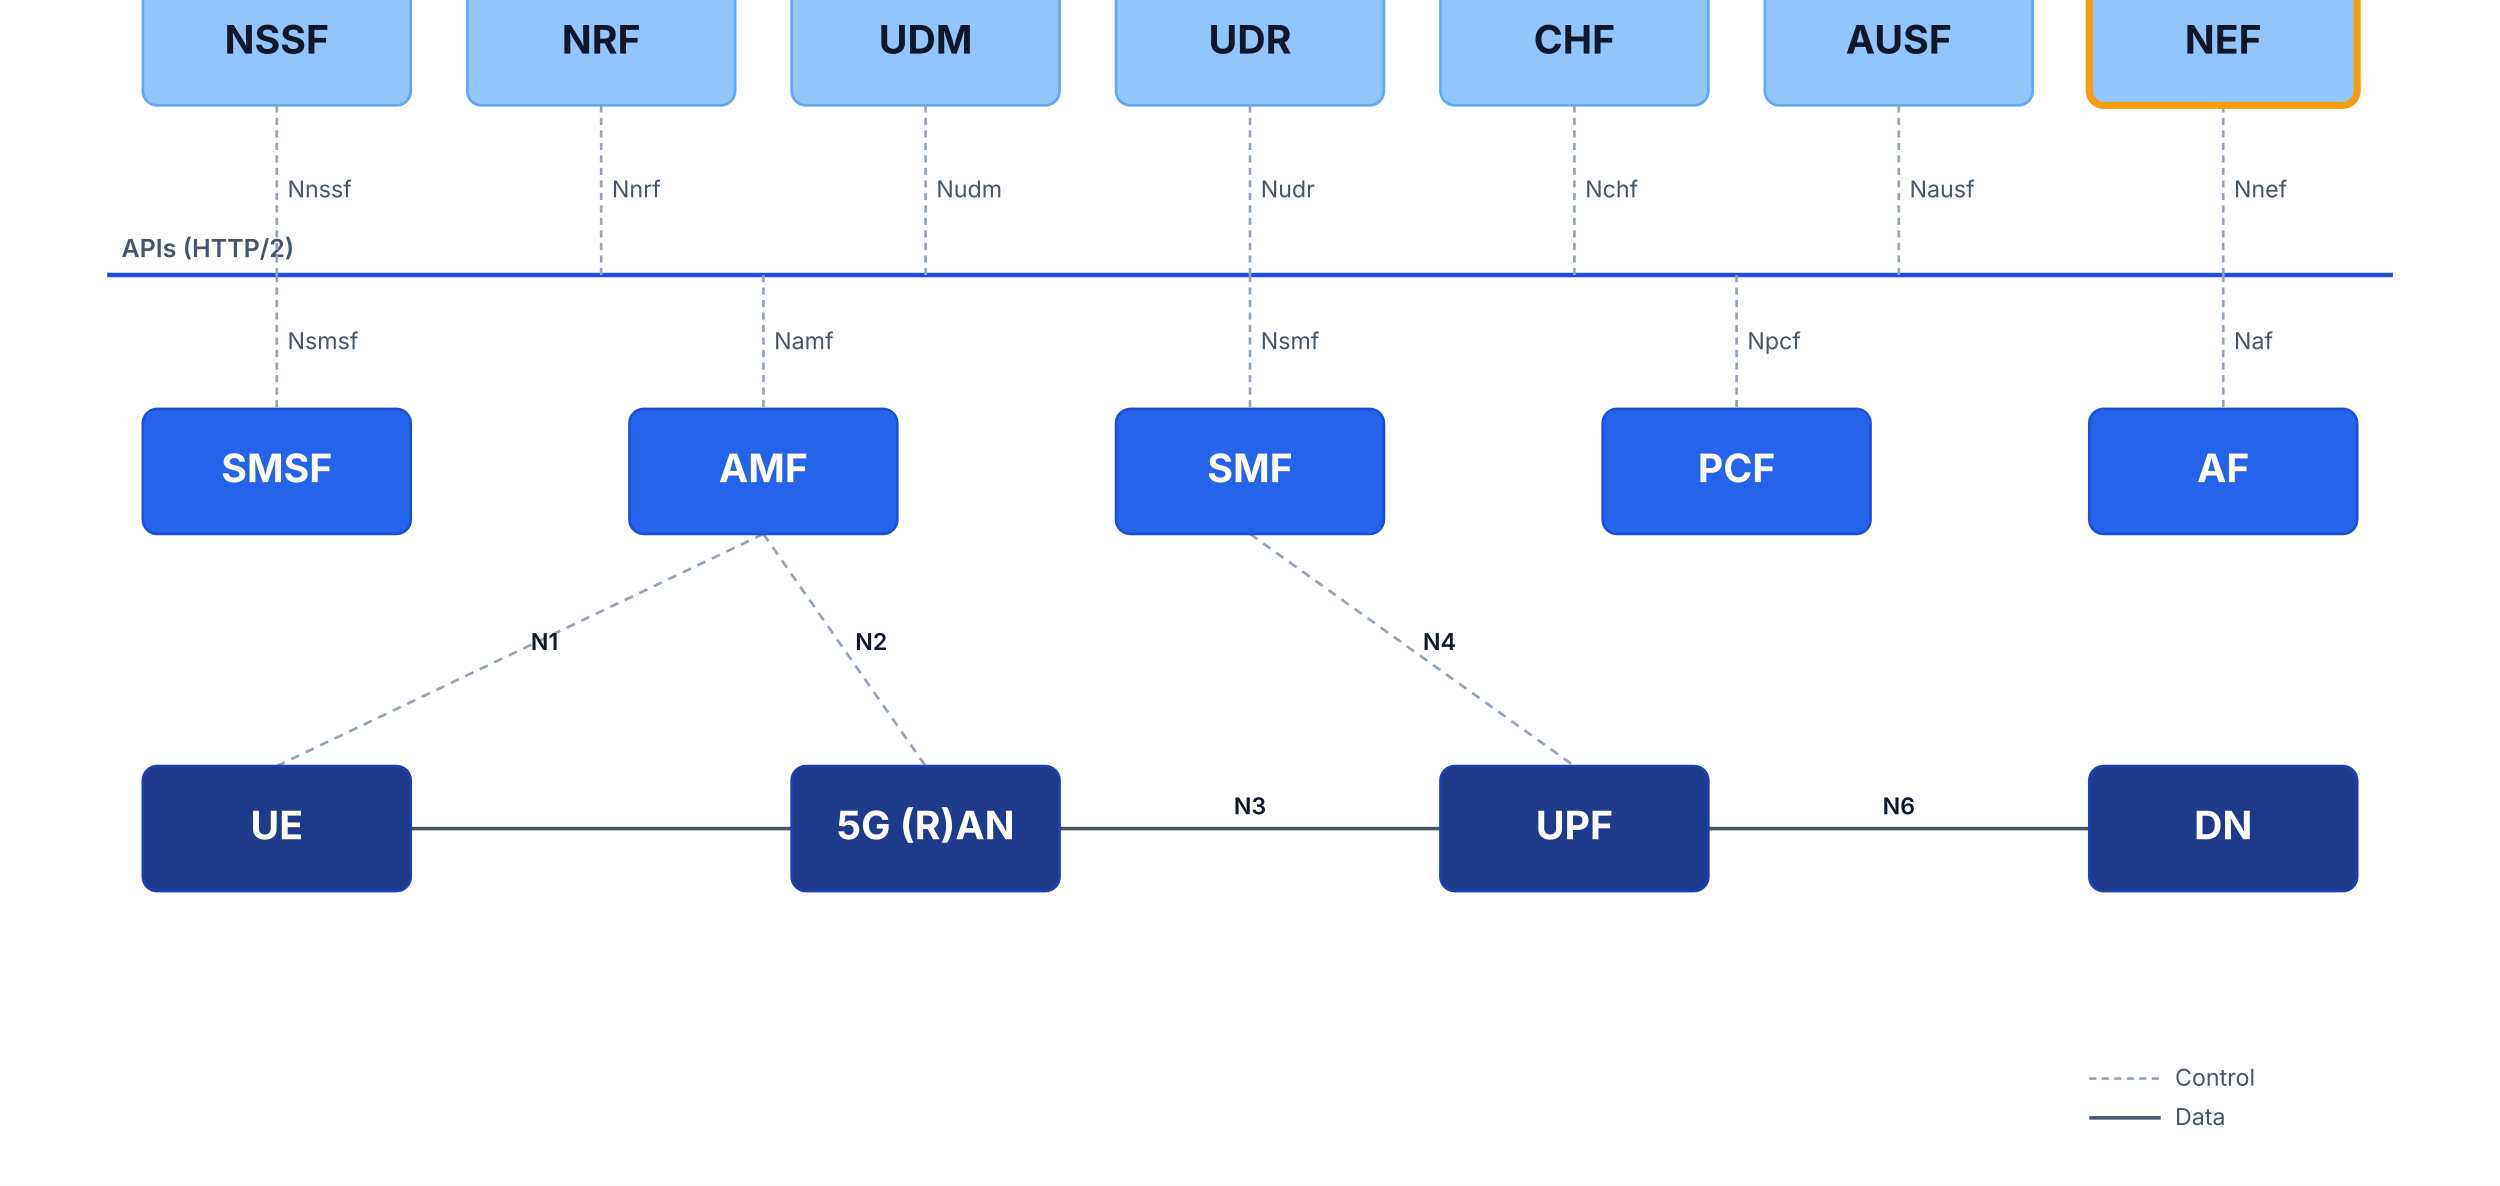
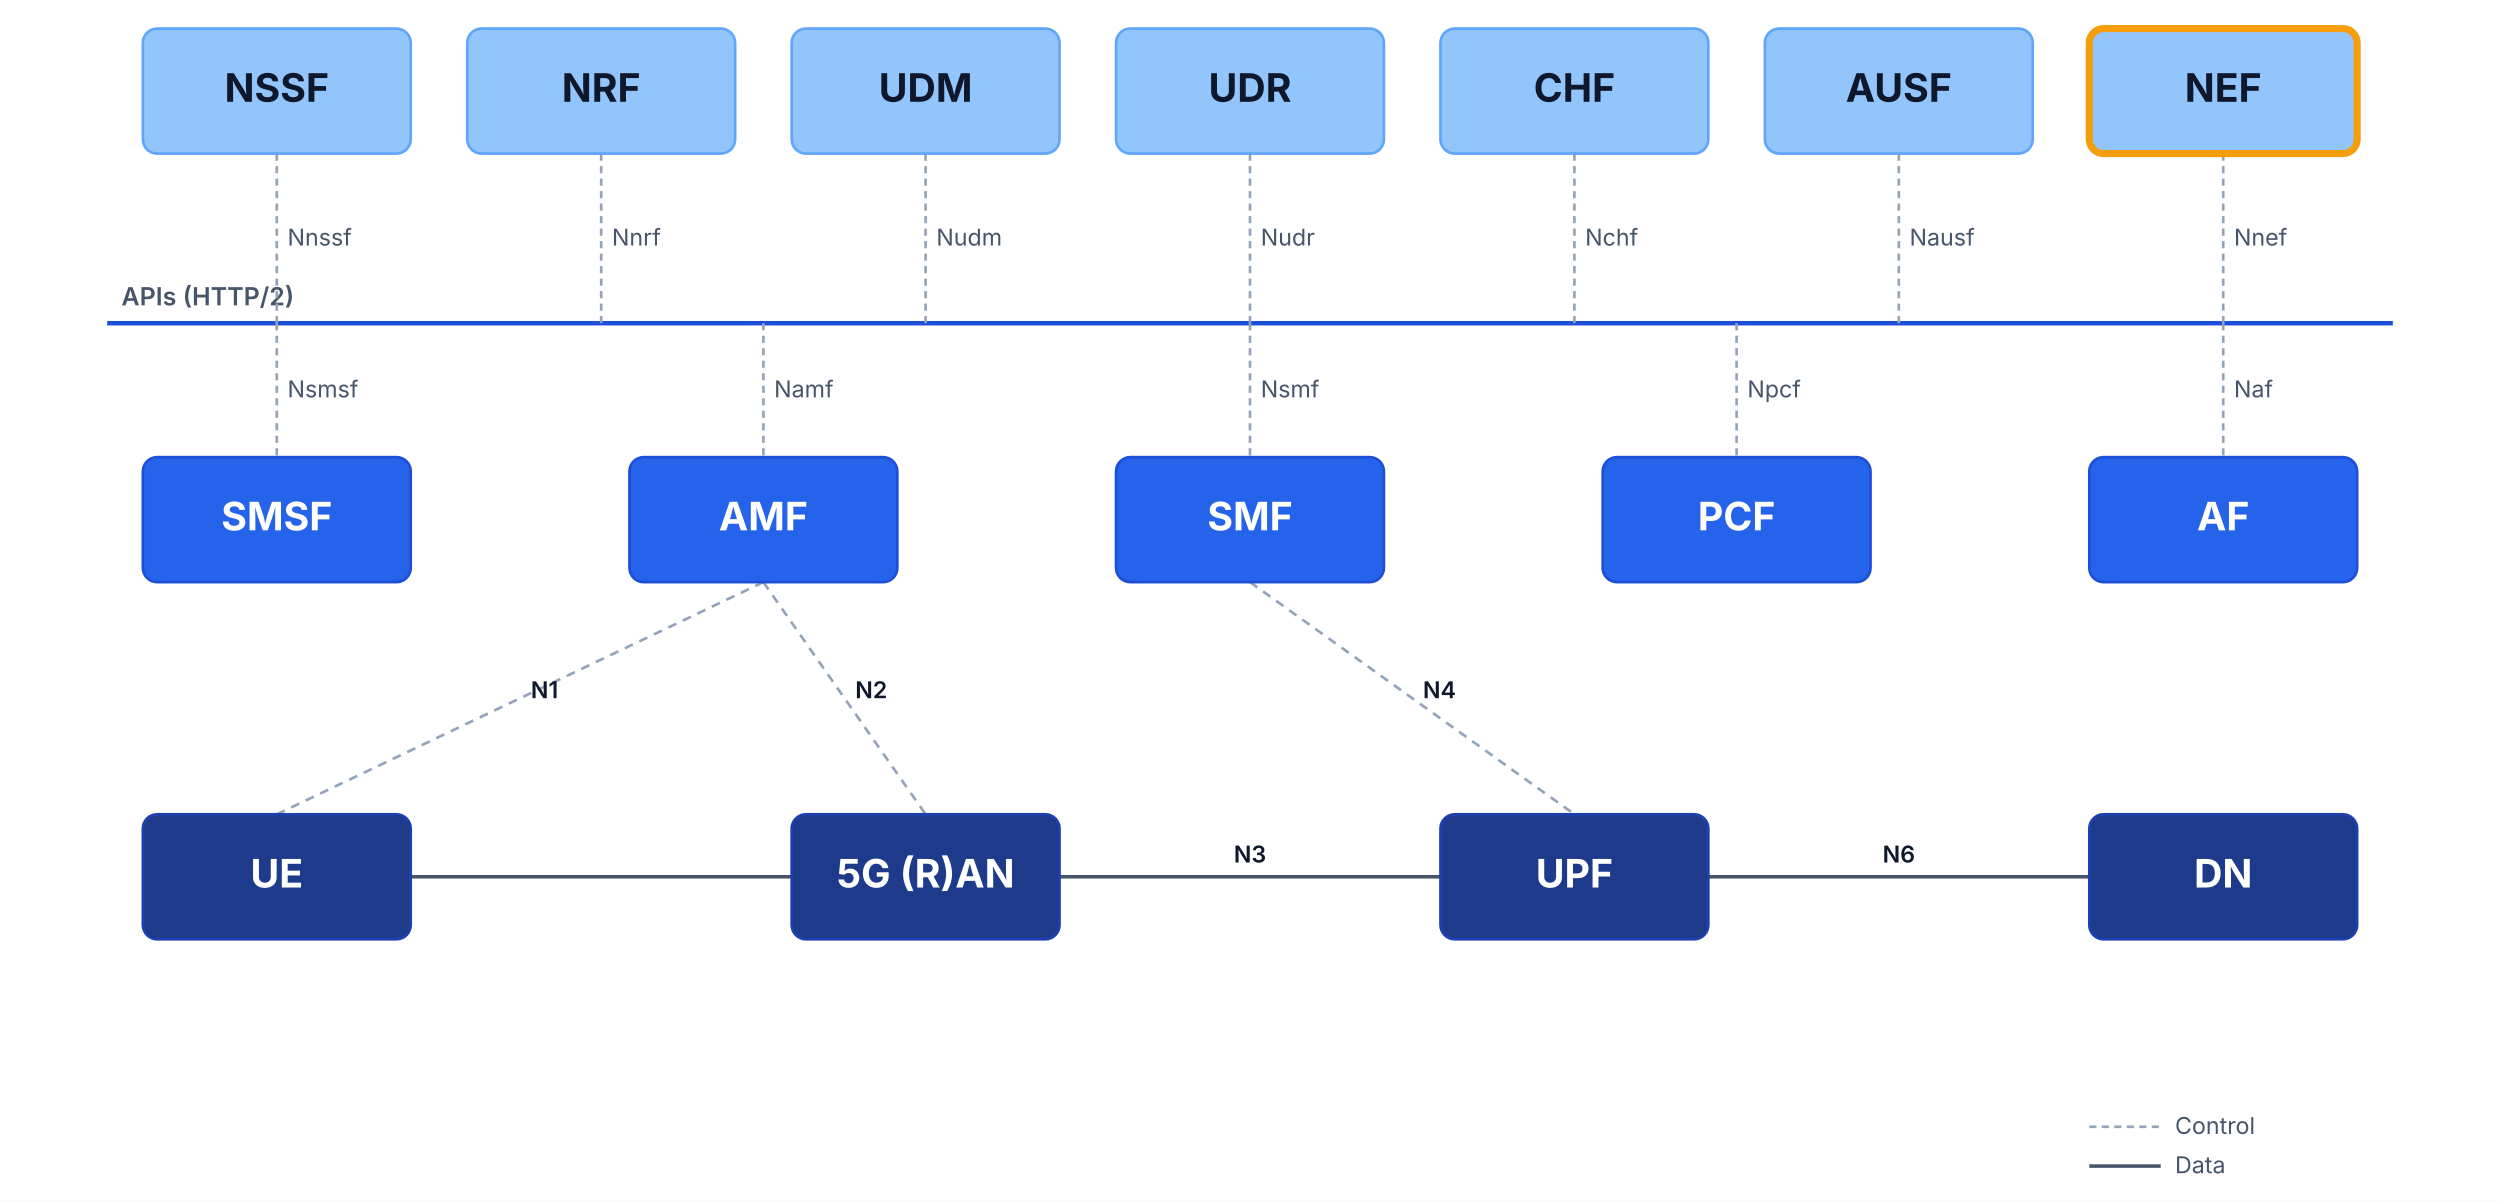
- <svg xmlns="http://www.w3.org/2000/svg" width="100%" viewBox="0 0 1400 664" preserveAspectRatio="xMidYMid meet" role="img" aria-label="5G System — architektura">
+ <svg xmlns="http://www.w3.org/2000/svg" width="100%" viewBox="0 0 1400 673" preserveAspectRatio="xMidYMid meet" role="img" aria-label="5G System — architektura">
  <defs>
    <marker id="net-arrow" markerWidth="10" markerHeight="10" refX="8" refY="5" orient="auto" markerUnits="strokeWidth">
      <path d="M1,1 L9,5 L1,9 Z" fill="#475569" />
    </marker>
  </defs>
-   <rect width="1400" height="664" fill="#FFFFFF" />
-   <g transform="translate(0, -96)">
+   <rect width="1400" height="673" fill="#FFFFFF" />
+   <g transform="translate(0, -69)">
    <g id="sba-bus">
      <line x1="60" y1="250" x2="1340" y2="250" stroke="#1D4ED8" stroke-width="2.5" />
      <text x="68" y="240" font-family="Inter, Arial, sans-serif" font-size="14" font-weight="600" fill="#475569">APIs (HTTP/2)</text>
      <line x1="155" y1="155" x2="155" y2="250" stroke="#94A3B8" stroke-width="1.5" stroke-dasharray="4 3" />
      <text x="161" y="206.5" font-family="Inter, Arial, sans-serif" font-size="13" fill="#475569">Nnssf</text>
      <line x1="336.667" y1="155" x2="336.667" y2="250" stroke="#94A3B8" stroke-width="1.5" stroke-dasharray="4 3" />
      <text x="342.667" y="206.5" font-family="Inter, Arial, sans-serif" font-size="13" fill="#475569">Nnrf</text>
      <line x1="518.333" y1="155" x2="518.333" y2="250" stroke="#94A3B8" stroke-width="1.5" stroke-dasharray="4 3" />
      <text x="524.333" y="206.5" font-family="Inter, Arial, sans-serif" font-size="13" fill="#475569">Nudm</text>
      <line x1="700" y1="155" x2="700" y2="250" stroke="#94A3B8" stroke-width="1.5" stroke-dasharray="4 3" />
      <text x="706" y="206.5" font-family="Inter, Arial, sans-serif" font-size="13" fill="#475569">Nudr</text>
      <line x1="881.667" y1="155" x2="881.667" y2="250" stroke="#94A3B8" stroke-width="1.5" stroke-dasharray="4 3" />
      <text x="887.667" y="206.5" font-family="Inter, Arial, sans-serif" font-size="13" fill="#475569">Nchf</text>
      <line x1="1063.333" y1="155" x2="1063.333" y2="250" stroke="#94A3B8" stroke-width="1.5" stroke-dasharray="4 3" />
      <text x="1069.333" y="206.5" font-family="Inter, Arial, sans-serif" font-size="13" fill="#475569">Nausf</text>
      <line x1="1245" y1="155" x2="1245" y2="250" stroke="#94A3B8" stroke-width="1.5" stroke-dasharray="4 3" />
      <text x="1251" y="206.5" font-family="Inter, Arial, sans-serif" font-size="13" fill="#475569">Nnef</text>
      <line x1="155" y1="250" x2="155" y2="325" stroke="#94A3B8" stroke-width="1.5" stroke-dasharray="4 3" />
      <text x="161" y="291.5" font-family="Inter, Arial, sans-serif" font-size="13" fill="#475569">Nsmsf</text>
      <line x1="427.5" y1="250" x2="427.5" y2="325" stroke="#94A3B8" stroke-width="1.5" stroke-dasharray="4 3" />
      <text x="433.5" y="291.5" font-family="Inter, Arial, sans-serif" font-size="13" fill="#475569">Namf</text>
      <line x1="700" y1="250" x2="700" y2="325" stroke="#94A3B8" stroke-width="1.5" stroke-dasharray="4 3" />
      <text x="706" y="291.5" font-family="Inter, Arial, sans-serif" font-size="13" fill="#475569">Nsmf</text>
      <line x1="972.5" y1="250" x2="972.5" y2="325" stroke="#94A3B8" stroke-width="1.5" stroke-dasharray="4 3" />
      <text x="978.5" y="291.5" font-family="Inter, Arial, sans-serif" font-size="13" fill="#475569">Npcf</text>
      <line x1="1245" y1="250" x2="1245" y2="325" stroke="#94A3B8" stroke-width="1.5" stroke-dasharray="4 3" />
      <text x="1251" y="291.5" font-family="Inter, Arial, sans-serif" font-size="13" fill="#475569">Naf</text>
    </g>
    <g id="data-path">
      <line x1="230" y1="560" x2="443.333" y2="560" stroke="#475569" stroke-width="2" />
      <line x1="593.333" y1="560" x2="806.667" y2="560" stroke="#475569" stroke-width="2" />
      <text x="700" y="552" text-anchor="middle" font-family="Inter, Arial, sans-serif" font-size="13" font-weight="600" fill="#0F172A">N3</text>
      <line x1="956.667" y1="560" x2="1170" y2="560" stroke="#475569" stroke-width="2" />
      <text x="1063.333" y="552" text-anchor="middle" font-family="Inter, Arial, sans-serif" font-size="13" font-weight="600" fill="#0F172A">N6</text>
    </g>
    <g id="control-to-data">
      <line x1="427.5" y1="395" x2="155" y2="525" stroke="#94A3B8" stroke-width="1.5" stroke-dasharray="5 4" />
      <text x="297.25" y="460" font-family="Inter, Arial, sans-serif" font-size="13" font-weight="600" fill="#0F172A">N1</text>
      <line x1="427.5" y1="395" x2="518.333" y2="525" stroke="#94A3B8" stroke-width="1.5" stroke-dasharray="5 4" />
      <text x="478.917" y="460" font-family="Inter, Arial, sans-serif" font-size="13" font-weight="600" fill="#0F172A">N2</text>
      <line x1="700" y1="395" x2="881.667" y2="525" stroke="#94A3B8" stroke-width="1.5" stroke-dasharray="5 4" />
      <text x="796.833" y="460" font-family="Inter, Arial, sans-serif" font-size="13" font-weight="600" fill="#0F172A">N4</text>
    </g>
    <g id="nodes">
      <g id="nf-nssf">
        <rect x="80" y="85" width="150" height="70" rx="8" fill="#93C5FD" stroke="#60A5FA" stroke-width="1.5" />
        <text x="155" y="126" text-anchor="middle" font-family="Inter, Arial, sans-serif" font-size="22" font-weight="700" fill="#0F172A">NSSF</text>
      </g>
      <g id="nf-nrf">
        <rect x="261.667" y="85" width="150" height="70" rx="8" fill="#93C5FD" stroke="#60A5FA" stroke-width="1.5" />
        <text x="336.667" y="126" text-anchor="middle" font-family="Inter, Arial, sans-serif" font-size="22" font-weight="700" fill="#0F172A">NRF</text>
      </g>
      <g id="nf-udm">
        <rect x="443.333" y="85" width="150" height="70" rx="8" fill="#93C5FD" stroke="#60A5FA" stroke-width="1.5" />
        <text x="518.333" y="126" text-anchor="middle" font-family="Inter, Arial, sans-serif" font-size="22" font-weight="700" fill="#0F172A">UDM</text>
      </g>
      <g id="nf-udr">
        <rect x="625" y="85" width="150" height="70" rx="8" fill="#93C5FD" stroke="#60A5FA" stroke-width="1.5" />
        <text x="700" y="126" text-anchor="middle" font-family="Inter, Arial, sans-serif" font-size="22" font-weight="700" fill="#0F172A">UDR</text>
      </g>
      <g id="nf-chf">
        <rect x="806.667" y="85" width="150" height="70" rx="8" fill="#93C5FD" stroke="#60A5FA" stroke-width="1.5" />
        <text x="881.667" y="126" text-anchor="middle" font-family="Inter, Arial, sans-serif" font-size="22" font-weight="700" fill="#0F172A">CHF</text>
      </g>
      <g id="nf-ausf">
        <rect x="988.333" y="85" width="150" height="70" rx="8" fill="#93C5FD" stroke="#60A5FA" stroke-width="1.5" />
        <text x="1063.333" y="126" text-anchor="middle" font-family="Inter, Arial, sans-serif" font-size="22" font-weight="700" fill="#0F172A">AUSF</text>
      </g>
      <g id="nf-nef">
        <rect x="1170" y="85" width="150" height="70" rx="8" fill="#93C5FD" stroke="#F59E0B" stroke-width="4" />
        <text x="1245" y="126" text-anchor="middle" font-family="Inter, Arial, sans-serif" font-size="22" font-weight="700" fill="#0F172A">NEF</text>
      </g>
      <g id="nf-smsf">
        <rect x="80" y="325" width="150" height="70" rx="8" fill="#2563EB" stroke="#1D4ED8" stroke-width="1.5" />
        <text x="155" y="366" text-anchor="middle" font-family="Inter, Arial, sans-serif" font-size="22" font-weight="700" fill="#FFFFFF">SMSF</text>
      </g>
      <g id="nf-amf">
        <rect x="352.5" y="325" width="150" height="70" rx="8" fill="#2563EB" stroke="#1D4ED8" stroke-width="1.5" />
        <text x="427.5" y="366" text-anchor="middle" font-family="Inter, Arial, sans-serif" font-size="22" font-weight="700" fill="#FFFFFF">AMF</text>
      </g>
      <g id="nf-smf">
        <rect x="625" y="325" width="150" height="70" rx="8" fill="#2563EB" stroke="#1D4ED8" stroke-width="1.5" />
        <text x="700" y="366" text-anchor="middle" font-family="Inter, Arial, sans-serif" font-size="22" font-weight="700" fill="#FFFFFF">SMF</text>
      </g>
      <g id="nf-pcf">
        <rect x="897.5" y="325" width="150" height="70" rx="8" fill="#2563EB" stroke="#1D4ED8" stroke-width="1.5" />
        <text x="972.5" y="366" text-anchor="middle" font-family="Inter, Arial, sans-serif" font-size="22" font-weight="700" fill="#FFFFFF">PCF</text>
      </g>
      <g id="nf-af">
        <rect x="1170" y="325" width="150" height="70" rx="8" fill="#2563EB" stroke="#1D4ED8" stroke-width="1.5" />
        <text x="1245" y="366" text-anchor="middle" font-family="Inter, Arial, sans-serif" font-size="22" font-weight="700" fill="#FFFFFF">AF</text>
      </g>
      <g id="nf-ue">
        <rect x="80" y="525" width="150" height="70" rx="8" fill="#1E3A8A" stroke="#1E40AF" stroke-width="1.5" />
        <text x="155" y="566" text-anchor="middle" font-family="Inter, Arial, sans-serif" font-size="22" font-weight="700" fill="#FFFFFF">UE</text>
      </g>
      <g id="nf-ran">
        <rect x="443.333" y="525" width="150" height="70" rx="8" fill="#1E3A8A" stroke="#1E40AF" stroke-width="1.5" />
        <text x="518.333" y="566" text-anchor="middle" font-family="Inter, Arial, sans-serif" font-size="22" font-weight="700" fill="#FFFFFF">5G (R)AN</text>
      </g>
      <g id="nf-upf">
        <rect x="806.667" y="525" width="150" height="70" rx="8" fill="#1E3A8A" stroke="#1E40AF" stroke-width="1.5" />
        <text x="881.667" y="566" text-anchor="middle" font-family="Inter, Arial, sans-serif" font-size="22" font-weight="700" fill="#FFFFFF">UPF</text>
      </g>
      <g id="nf-dn">
        <rect x="1170" y="525" width="150" height="70" rx="8" fill="#1E3A8A" stroke="#1E40AF" stroke-width="1.5" />
        <text x="1245" y="566" text-anchor="middle" font-family="Inter, Arial, sans-serif" font-size="22" font-weight="700" fill="#FFFFFF">DN</text>
      </g>
    </g>
    <g id="legend">
      <line x1="1170" y1="700" x2="1210" y2="700" stroke="#94A3B8" stroke-width="1.5" stroke-dasharray="4 3" />
      <text x="1218" y="704" font-family="Inter, Arial, sans-serif" font-size="13" fill="#475569">Control</text>
      <line x1="1170" y1="722" x2="1210" y2="722" stroke="#475569" stroke-width="2" />
      <text x="1218" y="726" font-family="Inter, Arial, sans-serif" font-size="13" fill="#475569">Data</text>
    </g>
  </g>
</svg>
